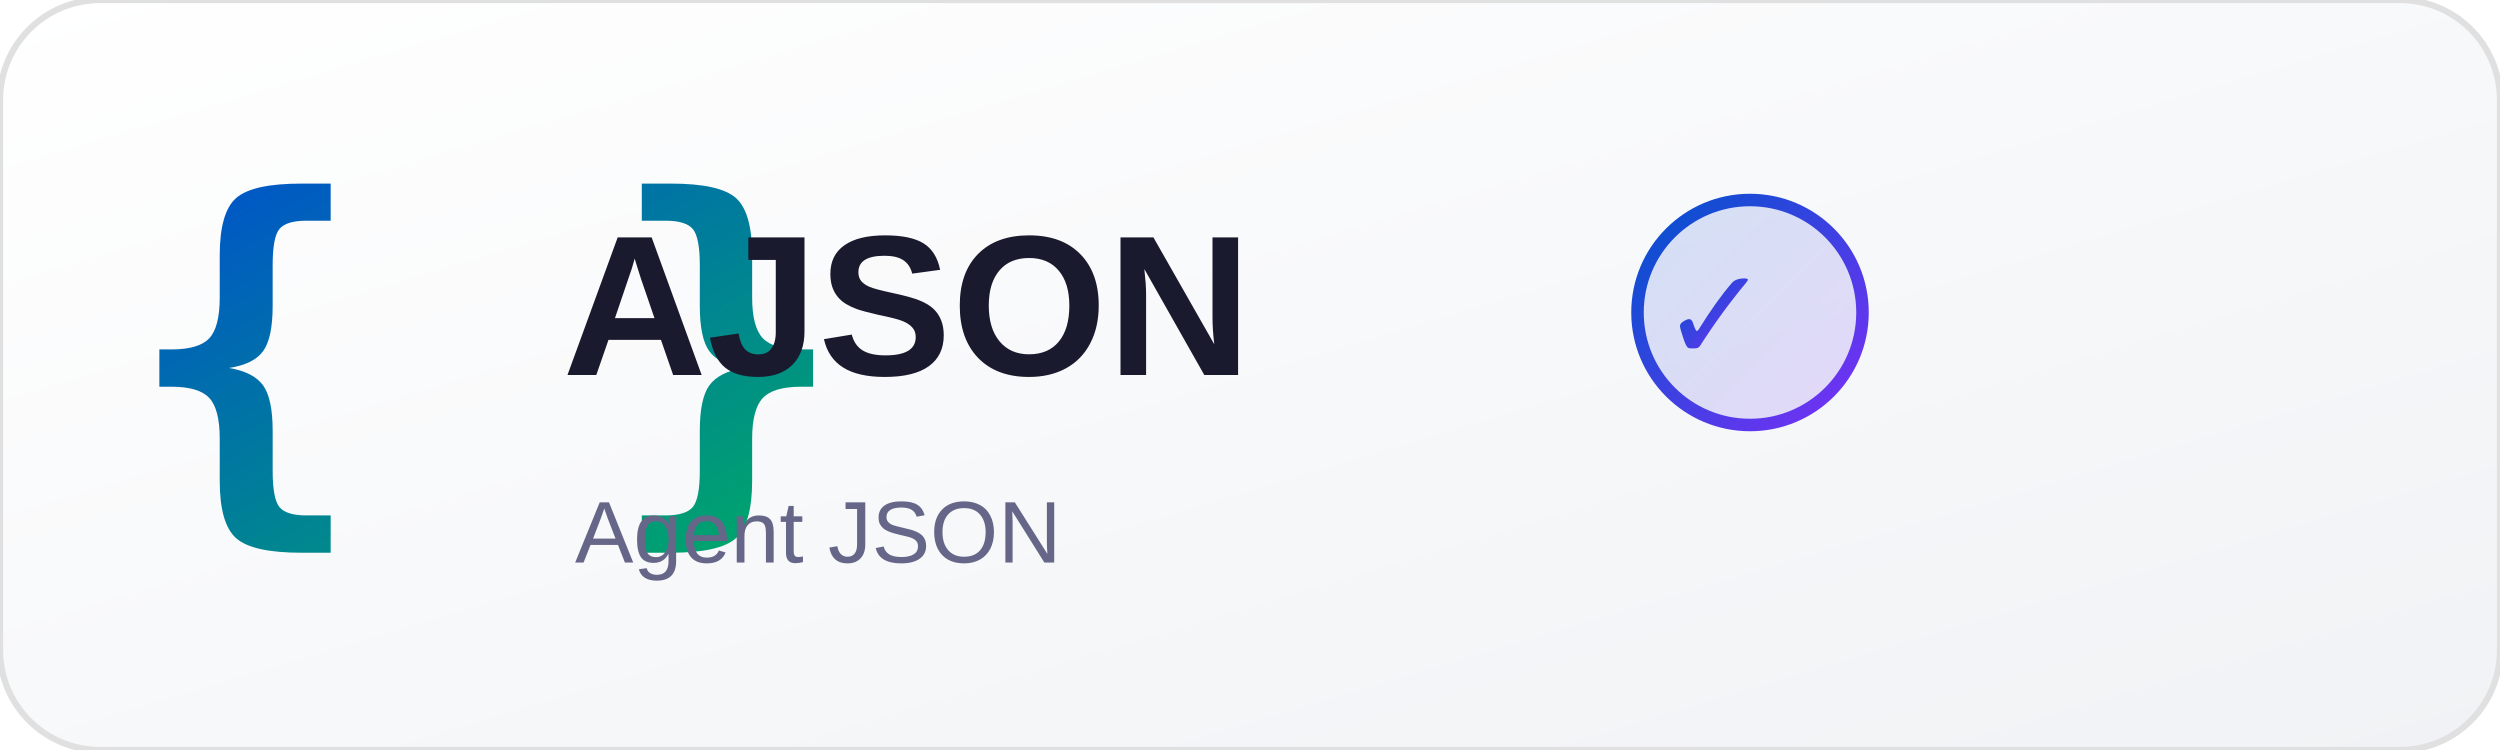
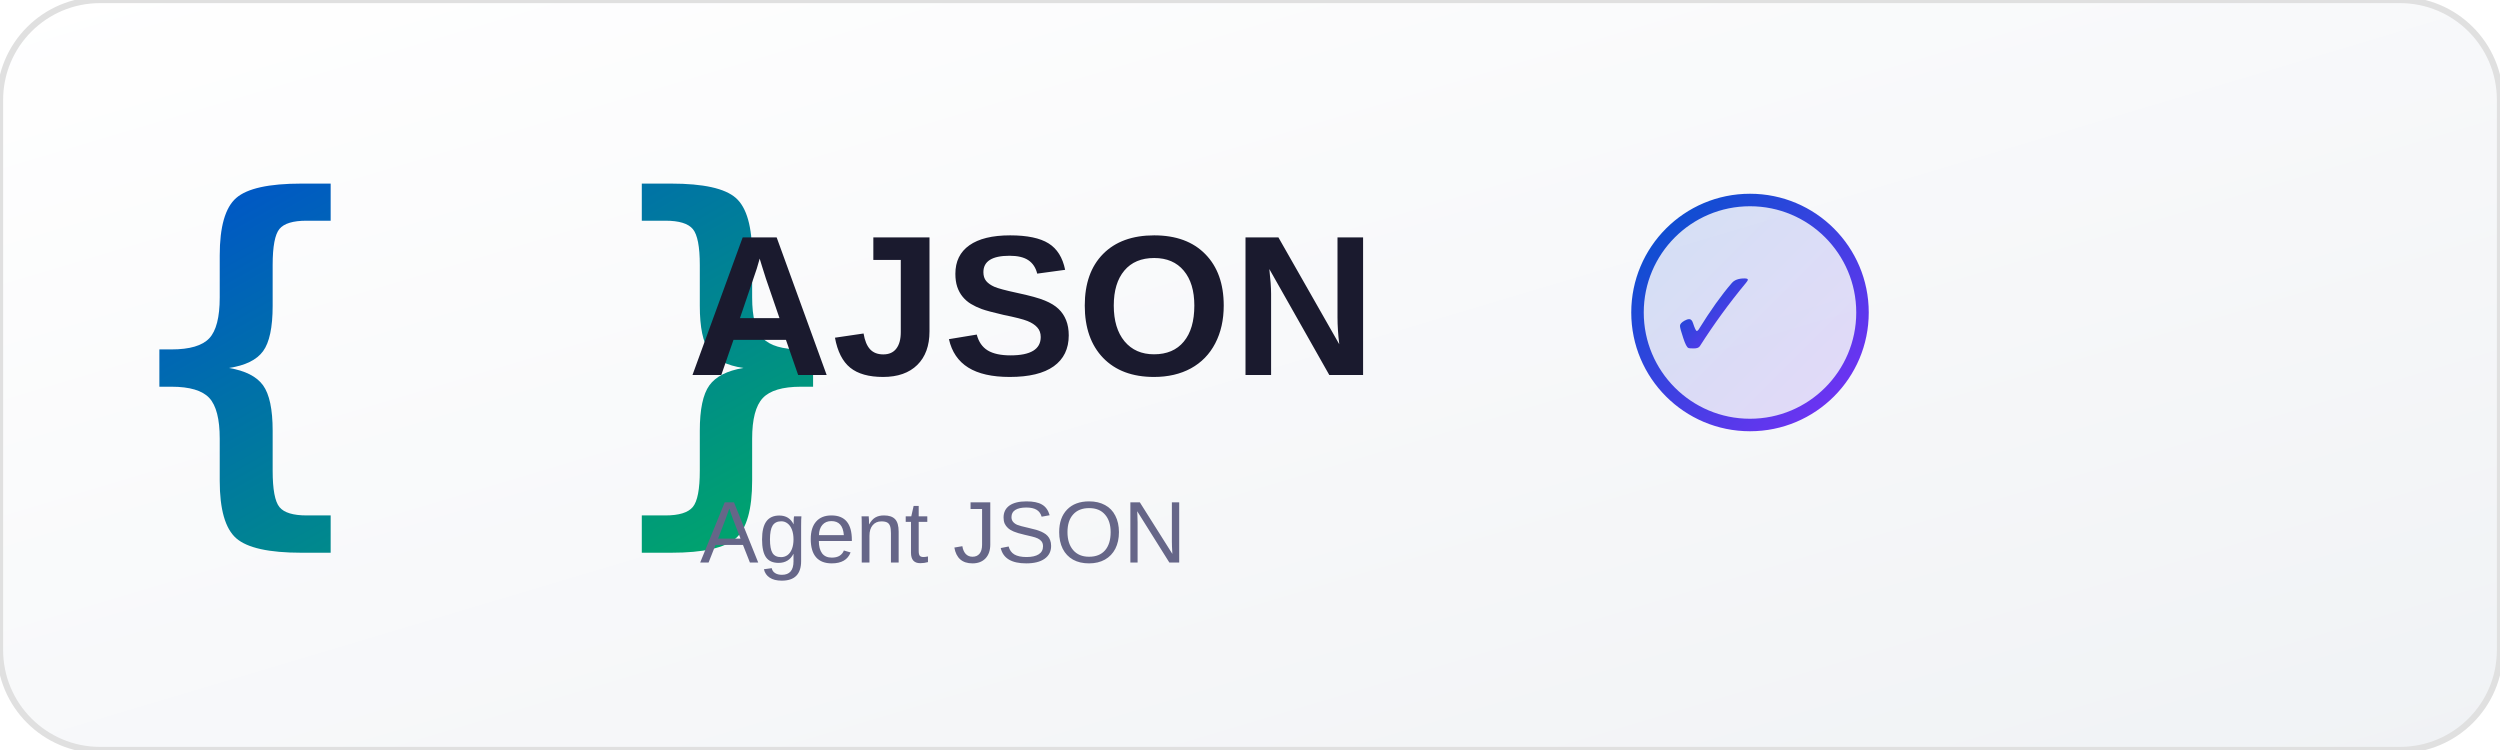
<svg xmlns="http://www.w3.org/2000/svg" viewBox="0 0 400 120">
  <defs>
    <linearGradient id="bg" x1="0" y1="0" x2="1" y2="1">
      <stop offset="0%" stop-color="#ffffff" />
      <stop offset="100%" stop-color="#f0f2f5" />
    </linearGradient>
    <linearGradient id="accent" x1="0" y1="0" x2="1" y2="1">
      <stop offset="0%" stop-color="#0052cc" />
      <stop offset="100%" stop-color="#7b2ff7" />
    </linearGradient>
    <linearGradient id="bracket" x1="0" y1="0" x2="1" y2="1">
      <stop offset="0%" stop-color="#0052cc" />
      <stop offset="100%" stop-color="#00aa66" />
    </linearGradient>
  </defs>
  <rect width="400" height="120" rx="16" fill="url(#bg)" />
  <rect width="400" height="120" rx="16" fill="none" stroke="#e0e0e0" stroke-width="1" />
  <text x="20" y="78" font-family="monospace" font-size="64" font-weight="bold" fill="url(#bracket)">{ }</text>
-   <text x="90" y="60" font-family="Arial, Helvetica, sans-serif" font-size="32" font-weight="bold" fill="#1a1a2e">AJSON</text>
-   <text x="92" y="90" font-family="Arial, Helvetica, sans-serif" font-size="14" fill="#666688">Agent JSON</text>
+   <text x="110" y="60" font-family="Arial, Helvetica, sans-serif" font-size="32" font-weight="bold" fill="#1a1a2e">AJSON</text>
+   <text x="112" y="90" font-family="Arial, Helvetica, sans-serif" font-size="14" fill="#666688">Agent JSON</text>
  <circle cx="280" cy="50" r="18" fill="url(#accent)" opacity="0.15" />
  <circle cx="280" cy="50" r="18" fill="none" stroke="url(#accent)" stroke-width="2" />
  <text x="267" y="58" font-family="monospace" font-size="24" fill="url(#accent)" font-weight="bold">✓</text>
</svg>
